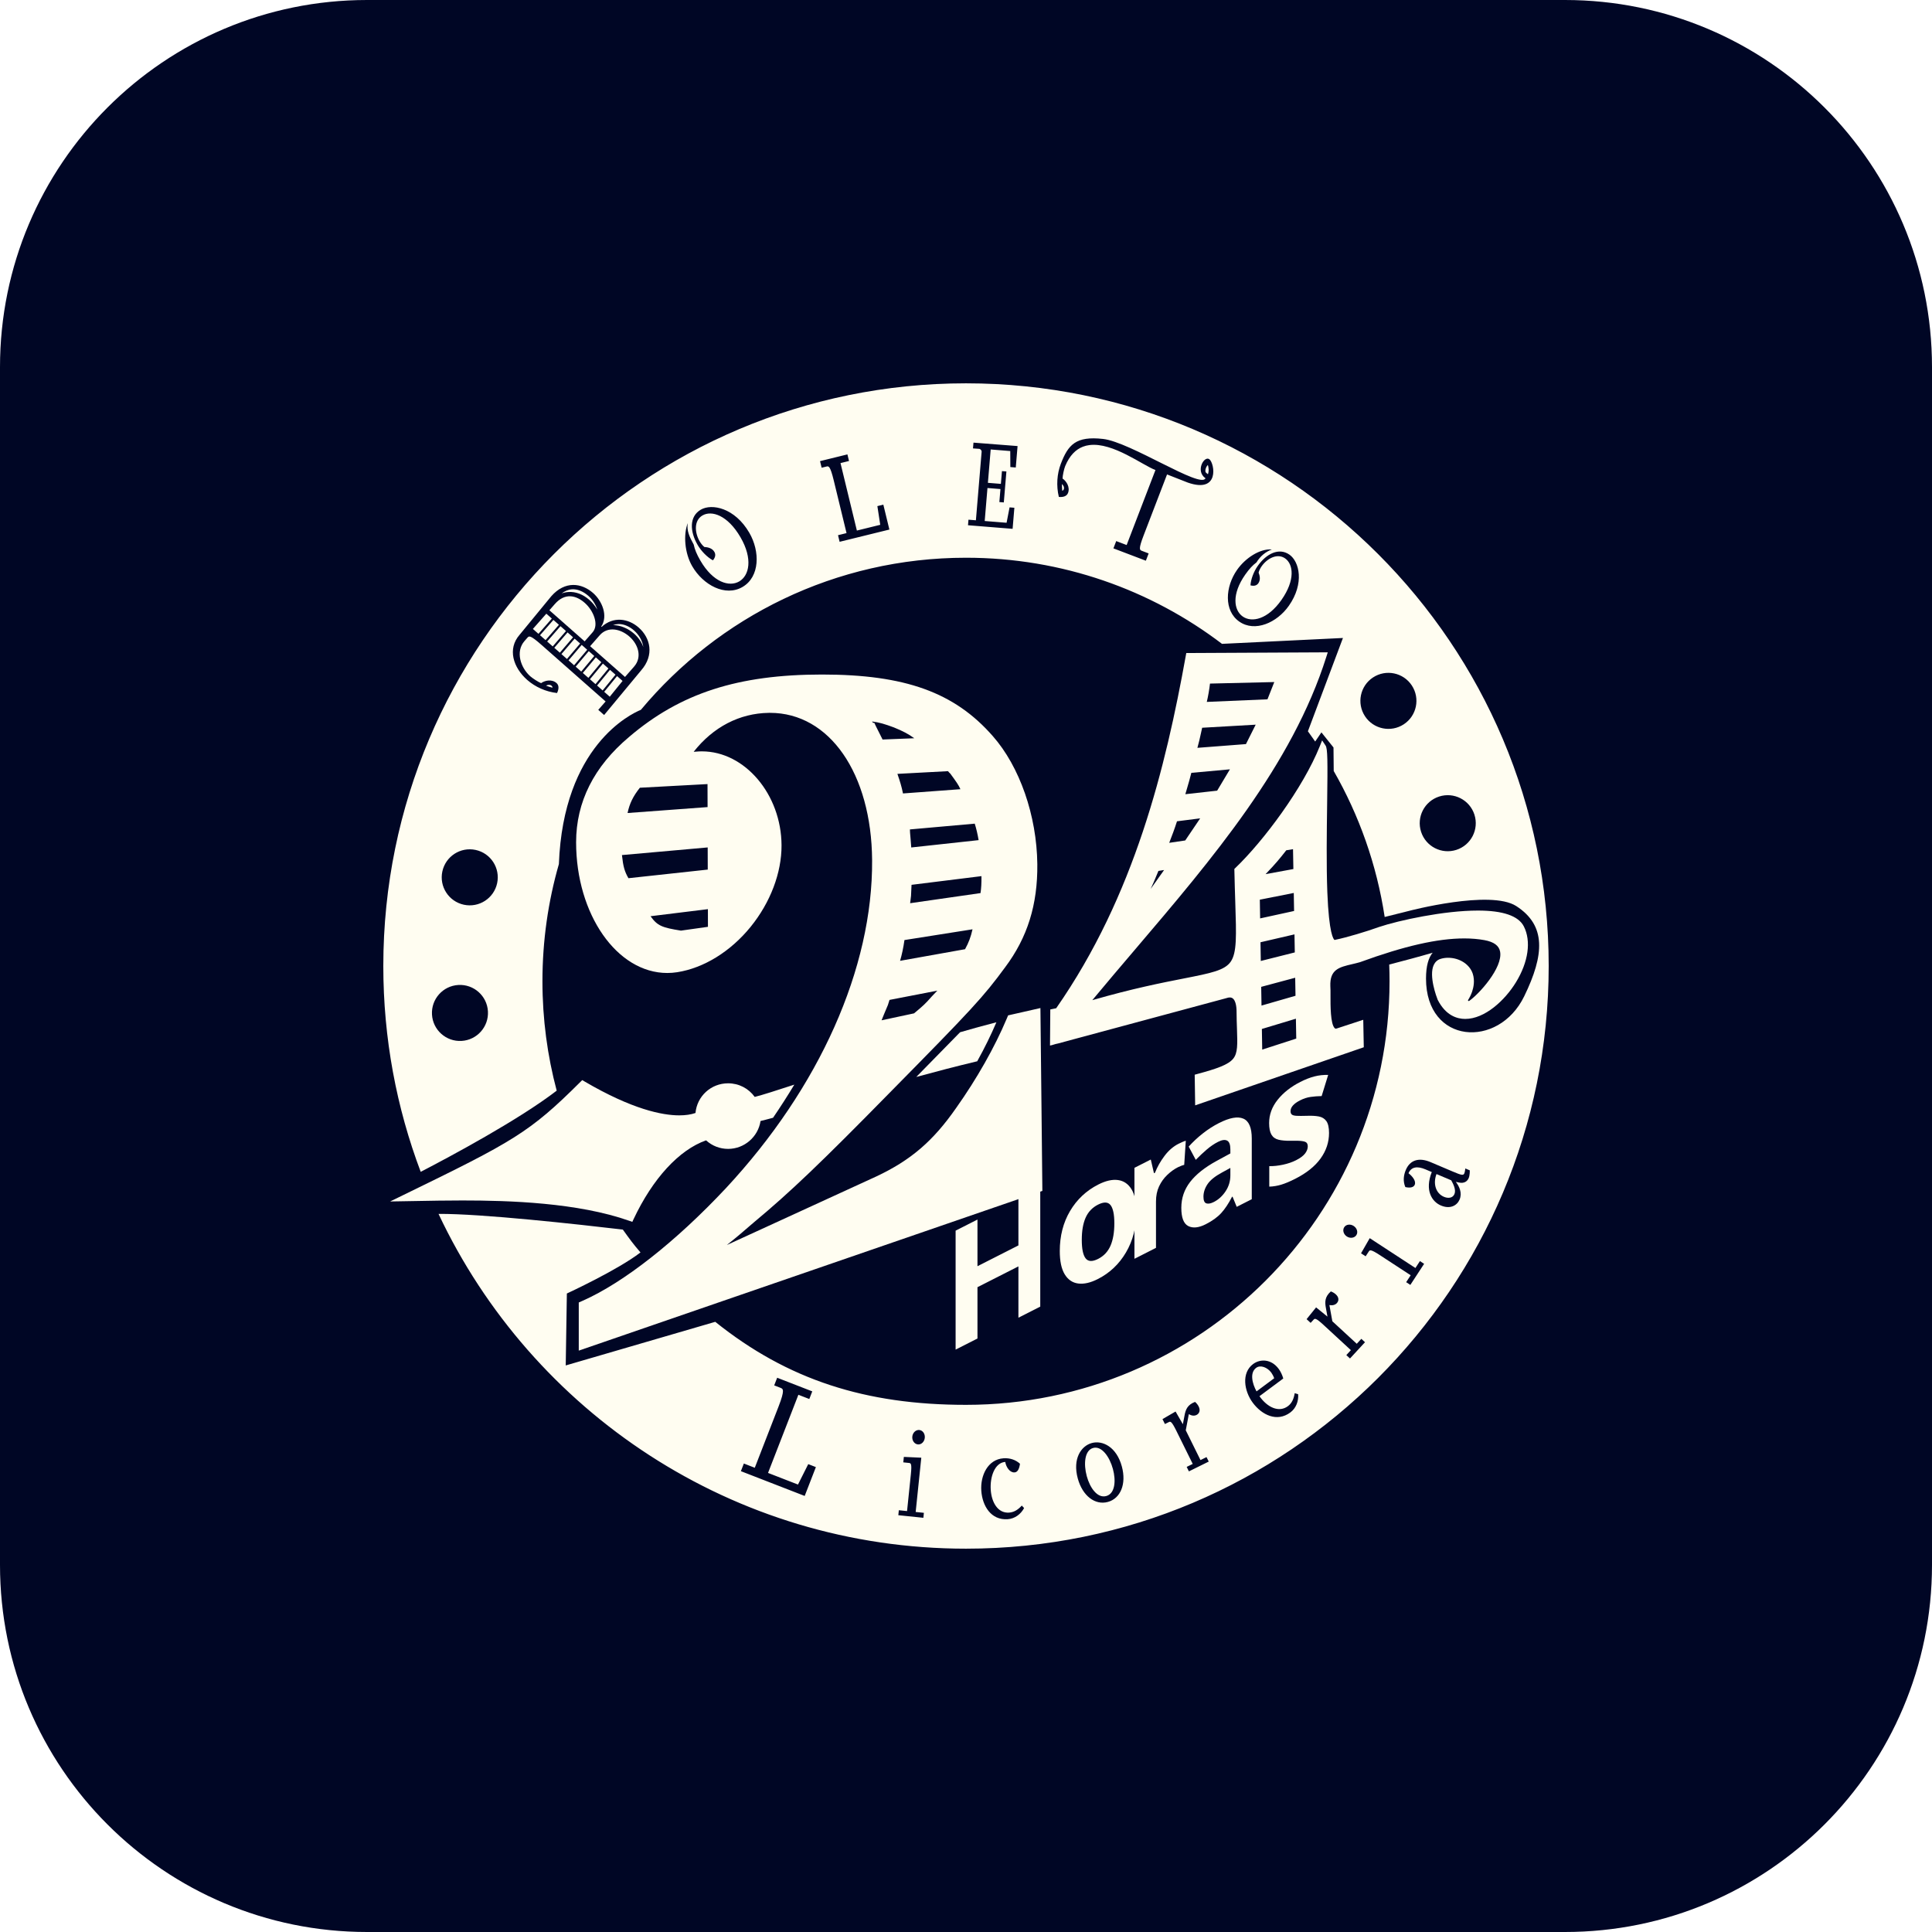
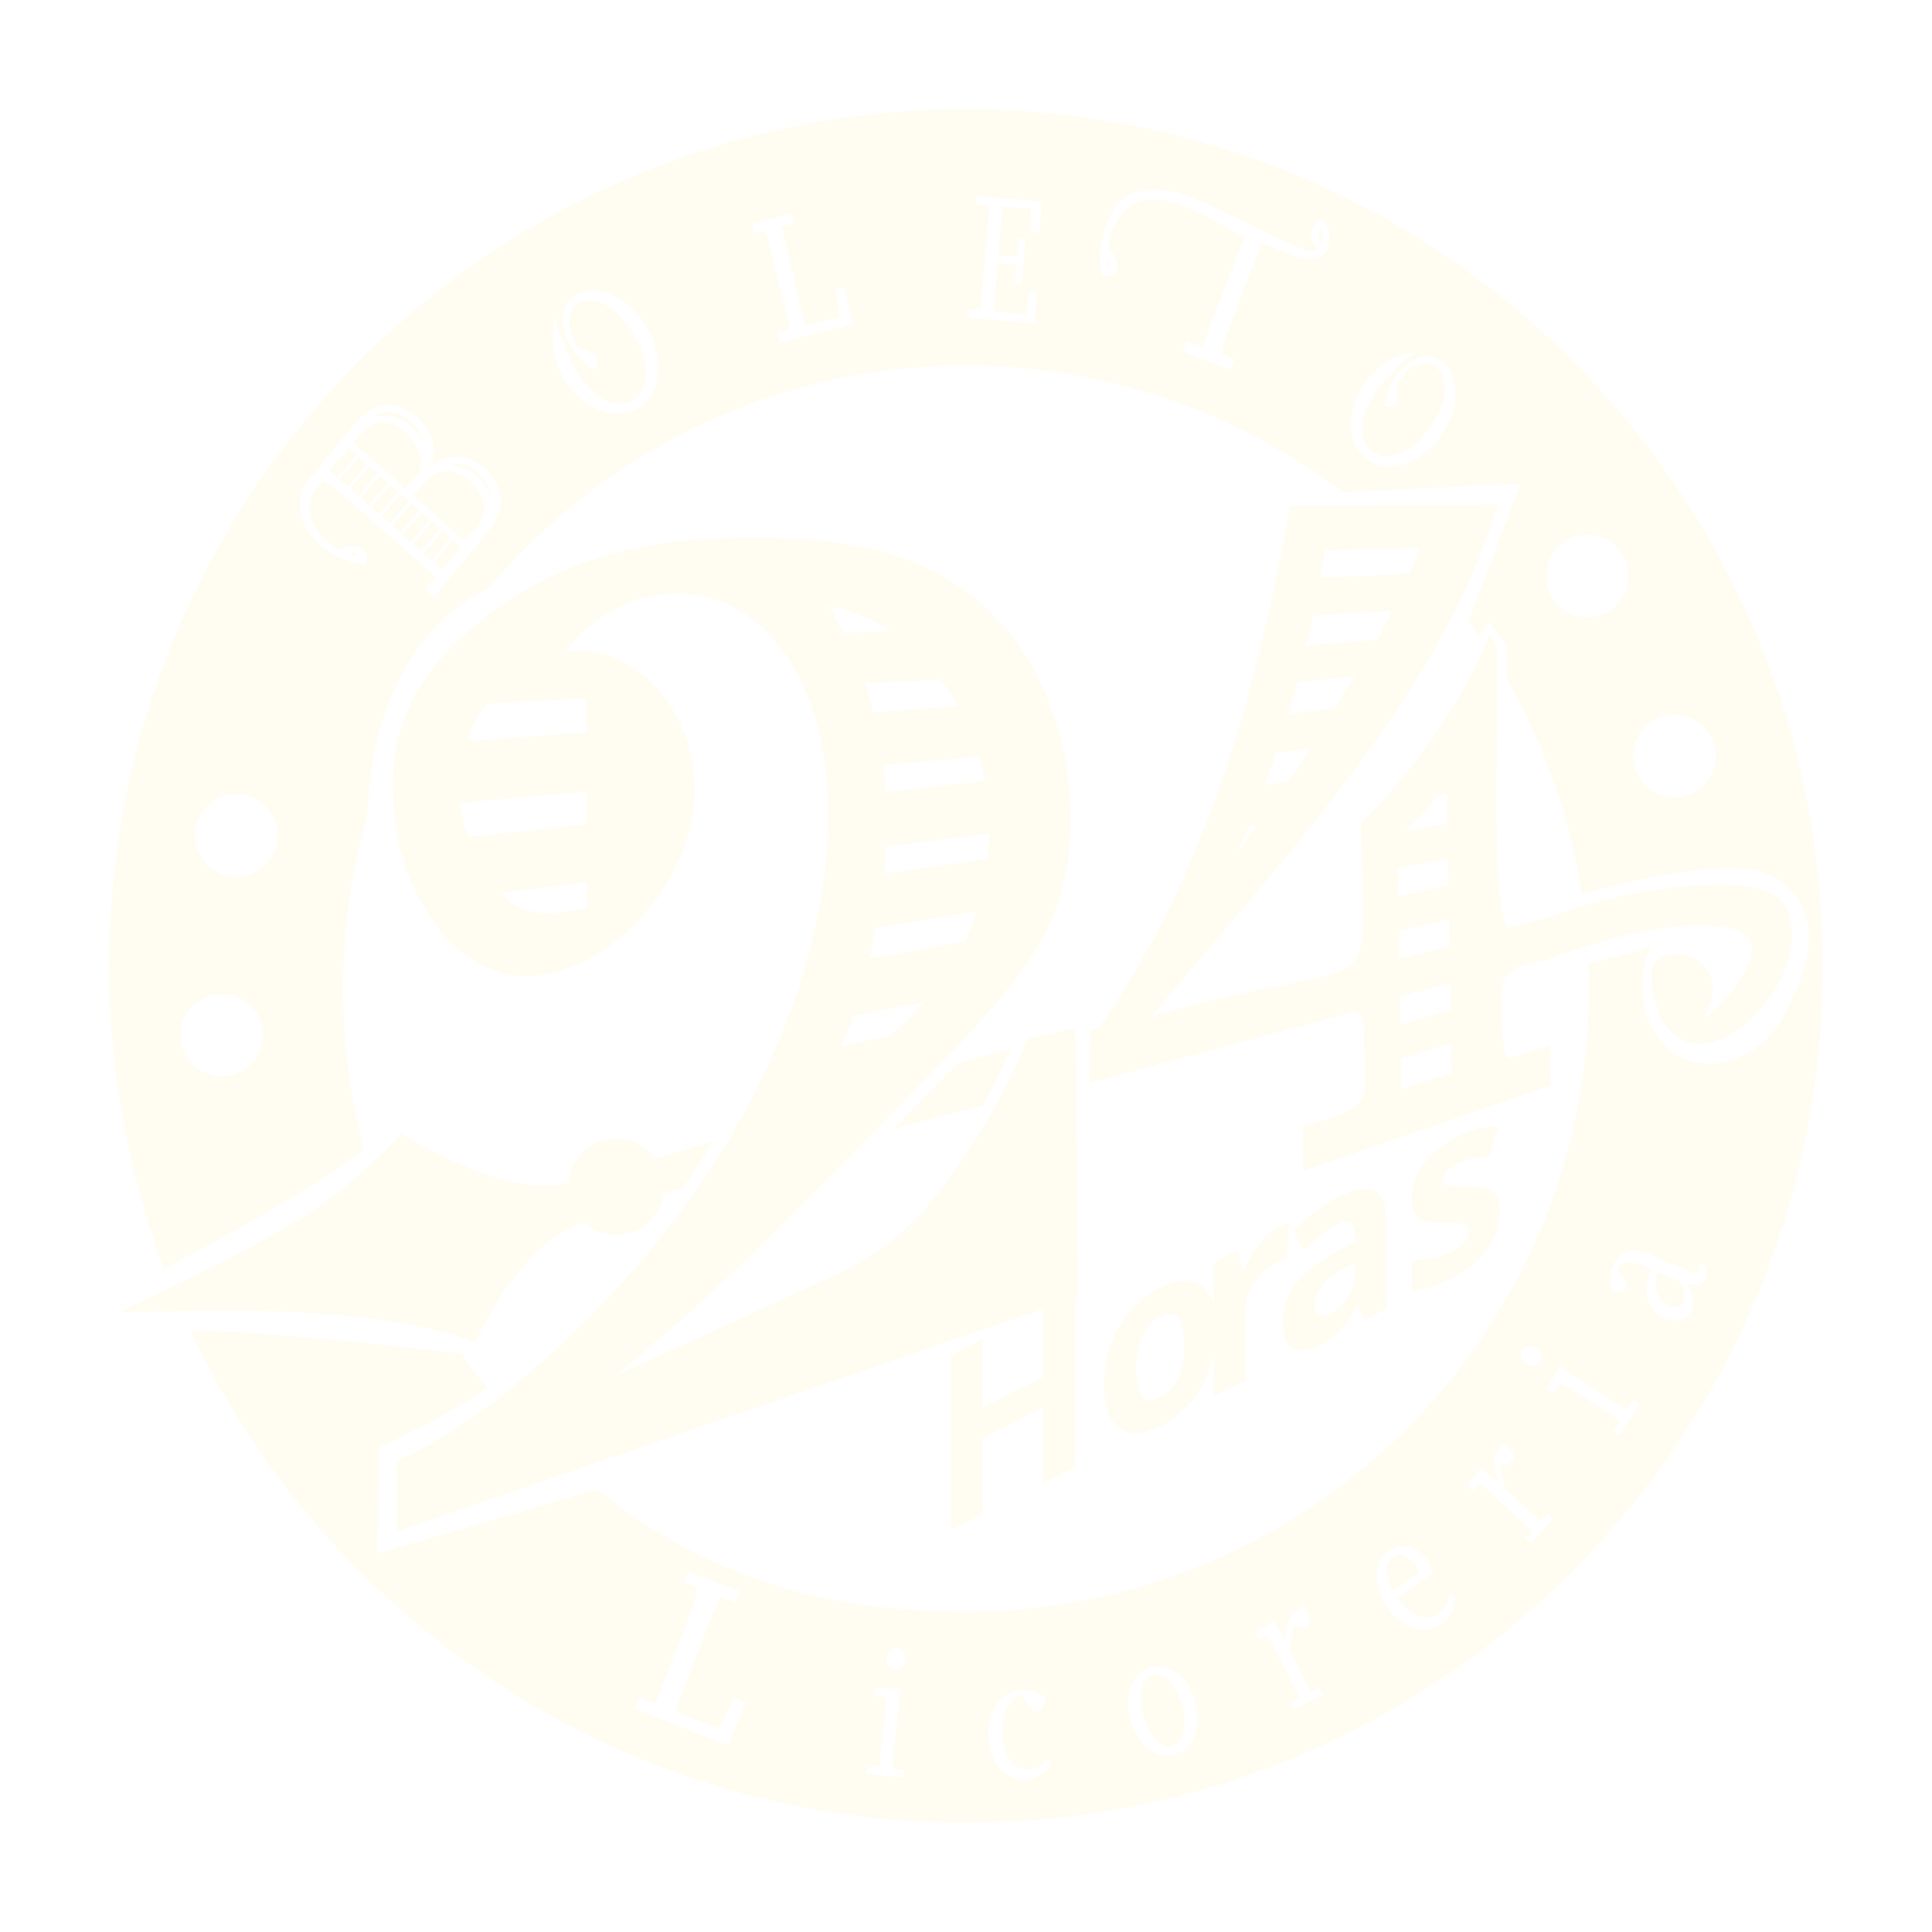
- <svg xmlns="http://www.w3.org/2000/svg" viewBox="0 0 1000 1000" role="img" aria-label="Boleto Licoreria">
-   <rect width="1000" height="1000" rx="190" fill="#000625" />
-   <g transform="translate(160,160) scale(0.68)">
-     <defs>
-       <style>
+ <svg xmlns="http://www.w3.org/2000/svg" id="Arte" viewBox="0 0 1000 1000">
+   <defs>
+     <style>
      .cls-1 {
        font-family: CormorantGaramond-SemiBold, 'Cormorant Garamond';
        font-size: 126.805px;
        font-variation-settings: 'wght' 600;
        font-weight: 600;
      }

      .cls-1, .cls-2 {
        fill: #fffdf1;
      }

      .cls-3 {
        letter-spacing: -.014em;
      }

      .cls-4 {
        letter-spacing: 0em;
      }
    </style>
-     </defs>
+   </defs>
+   <g>
+     <text class="cls-1" transform="translate(482.1864 797.0213) rotate(-26.92353) scale(.97404 .89161) skewX(-24.93229)">
+       <tspan x="0" y="0">Ho</tspan>
+       <tspan class="cls-3" x="158.251" y="0">r</tspan>
+       <tspan class="cls-4" x="203.9" y="0">as</tspan>
+     </text>
    <g>
-       <text class="cls-1" transform="translate(482.1864 797.0213) rotate(-26.92353) scale(.97404 .89161) skewX(-24.93229)">
-         <tspan x="0" y="0">Ho</tspan>
-         <tspan class="cls-3" x="158.251" y="0">r</tspan>
-         <tspan class="cls-4" x="203.9" y="0">as</tspan>
-       </text>
      <g>
-         <g>
-           <path class="cls-2" d="M318.93,589.29c-13.05,0-23.65,9.8-24.84,22.59-3.42,1.2-7.56,1.81-12.33,1.81-12.83,0-35.77-4.49-72.22-25.86l-1.66-.98-1.37,1.36c-38.72,38.58-50.92,45.28-134.73,86.09l-10.13,4.93,11.26-.19c2.97-.04,6.09-.1,9.33-.16,10.33-.19,22.04-.41,34.46-.41,35.7,0,87.72,1.61,127.18,15.54l2.13.75.96-2.05c14.6-31,34.64-52.77,55.18-60,4.6,4.2,10.5,6.5,16.78,6.5,12.36,0,22.86-9.19,24.68-21.23,2.55-.6,5.75-1.44,9.53-2.47,5.69-8.34,11.08-16.74,16.18-25.21-13.58,4.45-24.26,7.87-30.14,9.35-4.69-6.52-12.13-10.36-20.25-10.36Z" />
-           <path class="cls-2" d="M924.61,469.85c-4.08-7.99-15.85-12.05-34.97-12.05-25.84,0-60.16,7.46-75.29,12.52-8.8,3.22-24.86,8.06-33.17,9.71l-.29.05s-.3.14-.31.14c-.85-.51-4.31-4.57-5.54-36.31-.79-20.59-.44-46.49-.15-67.3.45-33.37.36-42.07-1.18-44.39l-2.64-3.95-1.76,4.41c-12.66,31.61-42.61,71.94-64.25,92.68l-.79.76.02,1.1c.19,9.23.45,17.31.68,24.44.83,25.39,1.24,38.14-3.45,45.01-4.59,6.7-15.02,8.75-35.81,12.84-16.56,3.25-38.77,7.61-69.57,16.49,10.69-12.89,21.76-25.88,32.51-38.51,58.85-69.11,119.69-140.57,145.68-222.98l1.04-3.27-107.7.54-.37,2.04c-15.27,84.64-38.93,182.65-98.65,268.33-2.241.451-2.208.434-4.488.922l-.216,27.485c2.724-.53,3.347-1.069,6.014-1.557l.1-.02,15.66-4.23,112.36-30.26.17-.05c.96-.34,1.84-.5,2.6-.5,4.56,0,5.08,7.39,5.09,10.59.03,5.08.18,9.51.32,13.42.4,11.74.62,18.21-2.82,22.53-3.69,4.65-12.5,7.72-27.48,11.75l-1.88.51.35,23.33,128.35-44.22-.4-20.9-20.26,6.63c-.25.08-.47.12-.66.12-.23,0-.49-.05-.84-.41-3.24-3.25-3.2-17.31-3.17-24.87.01-3.03.02-5.42-.12-7.03-.48-12.81,6.73-14.49,16.71-16.82,1.86-.44,3.8-.89,5.7-1.44l.17-.05c33.8-12.33,59.03-18.07,79.42-18.07,5.45,0,10.58.44,15.25,1.29,7.22,1.32,11.14,4.2,11.97,8.79,2.22,12.18-16.19,32.52-23.79,37.66-.27-.15-.57-.37-.75-.57,1.4-2.21,2.49-4.48,3.26-6.75,1.13-3.35,2.12-8.41.46-13.54-2.32-7.15-10.04-12.15-18.77-12.15-2.04,0-4,.29-5.82.87-2.24.7-3.99,2.27-5.07,4.52-4,8.4,2.2,24.65,2.92,26.47l.04.12.06.11c6.13,11.95,14.76,14.46,20.92,14.46,14.87,0,30.1-14.02,38.61-27.91,9.46-15.45,11.7-31.35,5.99-42.53ZM685.72,285.03l48.94-1.16-5.19,13.14-46.18,1.97c1-4.2,1.91-9.4,2.43-13.95ZM676.32,333.26c1-3.54,1.68-6.62,2.46-10.19.3-1.36.62-2.82.98-4.42l40.74-2.34-7.41,14.78-36.97,2.85.2-.68ZM667.71,366.65c1.55-5.26,3.08-10.55,3.81-13.68l29.36-2.67-9.71,16.24-24.21,2.69s.44-1.52.75-2.58ZM660.61,389.85l17.63-2.23-11.36,16.82-12.2,1.8c2.2-5.65,4.01-10.38,5.93-16.39ZM645.37,430.27l1.09-2.64,4.32-.69-10.22,14.39c1.57-3.21,2.95-6.54,4.81-11.06ZM743.79,411.92l5.13-.84.27,15.12-21.15,3.88c7.69-8.04,10.61-11.57,15.75-18.16ZM723.65,449.52l25.84-5.11.24,13.71-25.85,5.65-.23-14.25ZM724.16,481.93l25.87-6,.24,13.73-25.88,6.51-.23-14.24ZM724.7,515.87l25.87-6.93.24,13.72-25.88,7.46-.23-14.25ZM725.47,563.64l-.26-15.71,25.9-7.81.27,15.13-25.91,8.39Z" />
-           <path class="cls-2" d="M462.14,584.47c17.64-4.79,28.375-7.609,46.405-11.949,5.59-10.09,10.52-20.1,14.58-29.67-11.57,2.94-15.845,4.209-27.635,7.579-9.17,9.44-20.1,20.58-33.35,34.04Z" />
-         </g>
-         <path class="cls-2" d="M205.247,756.119l2.979-1.317c31.165-13.771,70.896-44.994,109.004-85.661,71.3-76.566,111.87-167.596,111.303-249.741-.494-65.999-32.441-112.094-77.69-112.094-.331,0-.667.002-1,.008-22.255.323-42.332,10.795-57.14,29.646,1.31-.139,2.668-.227,4.108-.291.722-.031,1.427-.046,2.131-.046,32.703,0,60.478,32.743,60.649,71.5.096,20.923-8.486,43.555-23.545,62.094-15.249,18.771-35.615,31.351-55.876,34.512-2.511.393-5.054.592-7.559.592-38.263-.005-69.387-44.639-69.387-99.495,0-30.681,13.548-57.639,40.268-80.125,38.989-33.334,82.931-47.562,146.915-47.562,63.169,0,100.818,13.566,129.954,46.826,20.505,23.225,33.507,60.576,33.927,97.472.31,30.894-7.49,55.869-24.545,78.601-16.588,22.569-24.816,31.509-88.039,95.633-51.795,52.799-75.789,75.708-102.689,98.049-8.034,7.018-14.692,12.619-21.054,17.661l113.757-52.187c26.207-12.318,43.25-26.933,60.765-52.115,15.717-22.138,29.412-46.325,38.576-68.126l.998-2.373,10.385-2.346,14.207-3.236.795,73.974.685,65.206-352.881,121.588v-36.645ZM441.079,528.02c-.203.992-.659,2.044-1.504,3.993-.564,1.303-1.257,2.899-2.046,4.879l-1.791,4.435,24.718-5.281.908-.76c5.313-4.439,7.513-6.276,12.521-12.025l.146-.161c1.497-1.533,2.788-2.879,4.132-4.342l-36.388,7.054c-.233.851-.469,1.562-.696,2.209ZM453.154,480.25c-.86,5.981-1.927,11.047-3.337,15.807l49.463-8.842c2.749-4.989,4.355-9.229,5.681-15.145l-51.807,8.18ZM259.884,462.104c5.189,7.312,8.787,8.672,23.146,10.971l20.541-2.899-.031-13.443-43.655,5.372ZM458.152,446.582l-.665,5.621,53.561-7.7c.543-3.463.777-7.621.714-12.644,0-.084,0-.171-.001-.259l-53.218,6.61-.391,8.371ZM238.116,415.563c.931,8.715,2.006,12.537,4.947,17.609l60.368-6.562-.052-16.86-65.264,5.812ZM457.306,396.045c.013.972.095,3.204.51,7.154l.506,6.579,51.283-5.587c-.755-4.489-1.818-9-2.957-12.546l-49.342,4.399ZM251.764,364.311c-5.12,6.402-7.902,12.074-9.359,19.238l60.892-4.509-.051-17.509-51.481,2.779ZM447.795,353.758c2.051,6.009,3.125,9.38,4.236,14.899l43.716-3.234c-1.434-3.303-3.241-5.779-7.706-11.885-.609-.502-1.186-1.112-1.74-1.843l-38.506,2.062ZM430.196,314.898l1.354,2.858c.505,1.066,1.039,2.1,1.658,3.295.858,1.655,1.878,3.624,3.291,6.557l24.125-.967c-4.476-3.281-8.604-5.405-15.507-8.24-6.895-2.552-11.118-3.846-16.62-4.529.161.217.707.951.763,1.026h.936Z" />
+         <path class="cls-2" d="M318.93,589.29c-13.05,0-23.65,9.8-24.84,22.59-3.42,1.2-7.56,1.81-12.33,1.81-12.83,0-35.77-4.49-72.22-25.86l-1.66-.98-1.37,1.36c-38.72,38.58-50.92,45.28-134.73,86.09l-10.13,4.93,11.26-.19c2.97-.04,6.09-.1,9.33-.16,10.33-.19,22.04-.41,34.46-.41,35.7,0,87.72,1.61,127.18,15.54l2.13.75.96-2.05c14.6-31,34.64-52.77,55.18-60,4.6,4.2,10.5,6.5,16.78,6.5,12.36,0,22.86-9.19,24.68-21.23,2.55-.6,5.75-1.44,9.53-2.47,5.69-8.34,11.08-16.74,16.18-25.21-13.58,4.45-24.26,7.87-30.14,9.35-4.69-6.52-12.13-10.36-20.25-10.36Z" />
+         <path class="cls-2" d="M924.61,469.85c-4.08-7.99-15.85-12.05-34.97-12.05-25.84,0-60.16,7.46-75.29,12.52-8.8,3.22-24.86,8.06-33.17,9.71l-.29.05s-.3.14-.31.14c-.85-.51-4.31-4.57-5.54-36.31-.79-20.59-.44-46.49-.15-67.3.45-33.37.36-42.07-1.18-44.39l-2.64-3.95-1.76,4.41c-12.66,31.61-42.61,71.94-64.25,92.68l-.79.76.02,1.1c.19,9.23.45,17.31.68,24.44.83,25.39,1.24,38.14-3.45,45.01-4.59,6.7-15.02,8.75-35.81,12.84-16.56,3.25-38.77,7.61-69.57,16.49,10.69-12.89,21.76-25.88,32.51-38.51,58.85-69.11,119.69-140.57,145.68-222.98l1.04-3.27-107.7.54-.37,2.04c-15.27,84.64-38.93,182.65-98.65,268.33-2.241.451-2.208.434-4.488.922l-.216,27.485c2.724-.53,3.347-1.069,6.014-1.557l.1-.02,15.66-4.23,112.36-30.26.17-.05c.96-.34,1.84-.5,2.6-.5,4.56,0,5.08,7.39,5.09,10.59.03,5.08.18,9.51.32,13.42.4,11.74.62,18.21-2.82,22.53-3.69,4.65-12.5,7.72-27.48,11.75l-1.88.51.35,23.33,128.35-44.22-.4-20.9-20.26,6.63c-.25.08-.47.12-.66.12-.23,0-.49-.05-.84-.41-3.24-3.25-3.2-17.31-3.17-24.87.01-3.03.02-5.42-.12-7.03-.48-12.81,6.73-14.49,16.71-16.82,1.86-.44,3.8-.89,5.7-1.44l.17-.05c33.8-12.33,59.03-18.07,79.42-18.07,5.45,0,10.58.44,15.25,1.29,7.22,1.32,11.14,4.2,11.97,8.79,2.22,12.18-16.19,32.52-23.79,37.66-.27-.15-.57-.37-.75-.57,1.4-2.21,2.49-4.48,3.26-6.75,1.13-3.35,2.12-8.41.46-13.54-2.32-7.15-10.04-12.15-18.77-12.15-2.04,0-4,.29-5.82.87-2.24.7-3.99,2.27-5.07,4.52-4,8.4,2.2,24.65,2.92,26.47l.04.12.06.11c6.13,11.95,14.76,14.46,20.92,14.46,14.87,0,30.1-14.02,38.61-27.91,9.46-15.45,11.7-31.35,5.99-42.53ZM685.72,285.03l48.94-1.16-5.19,13.14-46.18,1.97c1-4.2,1.91-9.4,2.43-13.95ZM676.32,333.26c1-3.54,1.68-6.62,2.46-10.19.3-1.36.62-2.82.98-4.42l40.74-2.34-7.41,14.78-36.97,2.85.2-.68ZM667.71,366.65c1.55-5.26,3.08-10.55,3.81-13.68l29.36-2.67-9.71,16.24-24.21,2.69s.44-1.52.75-2.58ZM660.61,389.85l17.63-2.23-11.36,16.82-12.2,1.8c2.2-5.65,4.01-10.38,5.93-16.39ZM645.37,430.27l1.09-2.64,4.32-.69-10.22,14.39c1.57-3.21,2.95-6.54,4.81-11.06ZM743.79,411.92l5.13-.84.27,15.12-21.15,3.88c7.69-8.04,10.61-11.57,15.75-18.16ZM723.65,449.52l25.84-5.11.24,13.71-25.85,5.65-.23-14.25ZM724.16,481.93l25.87-6,.24,13.73-25.88,6.51-.23-14.24ZM724.7,515.87l25.87-6.93.24,13.72-25.88,7.46-.23-14.25ZM725.47,563.64l-.26-15.71,25.9-7.81.27,15.13-25.91,8.39Z" />
+         <path class="cls-2" d="M462.14,584.47c17.64-4.79,28.375-7.609,46.405-11.949,5.59-10.09,10.52-20.1,14.58-29.67-11.57,2.94-15.845,4.209-27.635,7.579-9.17,9.44-20.1,20.58-33.35,34.04Z" />
      </g>
-     </g>
-     <g>
-       <path class="cls-2" d="M573.273,138.291c.6-.253.95-.605,1.088-.964.4-1.04.23-1.76.066-2.209-.249-.693-.781-1.439-1.401-1.999-.034,1.723.048,3.452.247,5.172Z" />
-       <polygon class="cls-2" points="185.937 236.586 175.752 248.216 179.98 251.946 190.134 240.288 185.937 236.586" />
-       <polygon class="cls-2" points="191.322 241.335 181.178 253.002 185.412 256.737 195.516 245.035 191.322 241.335" />
-       <path class="cls-2" d="M213.412,221.424c2.335,2.06,4.368,4.579,5.92,7.291-1.213-3.951-3.709-7.742-6.753-10.427-3.999-3.527-8.464-5.306-12.574-5.011-2.974.212-5.619,1.512-7.824,3.144,1.636-.6,3.343-.967,5.11-1.092,5.57-.4,11.145,1.708,16.12,6.096Z" />
-       <path class="cls-2" d="M682.224,123.122c.018.702.105,1.215,1.154,1.944.091.059.176.123.26.19.174.138.338.291.499.453l.001-.003c.969-2.461.501-5.419-.034-7.088-.885.825-1.925,2.67-1.88,4.504Z" />
-       <path class="cls-2" d="M215.815,245.938c4.971-5.665.675-16.447-6.011-22.344-6.593-5.815-15.108-7.857-22.776.893l-4.148,4.731,26.842,23.676,6.093-6.956Z" />
-       <polygon class="cls-2" points="207.472 255.581 197.464 267.367 201.692 271.096 211.666 259.28 207.472 255.581" />
-       <polygon class="cls-2" points="180.553 231.837 170.325 243.43 174.554 247.159 184.75 235.539 180.553 231.837" />
-       <polygon class="cls-2" points="196.703 246.082 186.608 257.791 190.839 261.523 200.898 249.782 196.703 246.082" />
-       <polygon class="cls-2" points="218.24 265.079 208.32 276.942 212.551 280.674 222.435 268.778 218.24 265.079" />
-       <polygon class="cls-2" points="212.856 260.33 202.893 272.156 207.124 275.888 217.051 264.029 212.856 260.33" />
-       <polygon class="cls-2" points="223.62 269.823 213.749 281.731 217.977 285.461 227.814 273.523 223.62 269.823" />
-       <polygon class="cls-2" points="229.004 274.573 219.175 286.517 223.407 290.25 233.198 278.272 229.004 274.573" />
-       <path class="cls-2" d="M243.824,249.272c-6.783-5.983-16.483-8.051-22.646-1.021l-7.291,8.316,26.551,23.419,6.915-7.886c6.35-7.244,3.156-16.932-3.529-22.828Z" />
-       <polygon class="cls-2" points="224.605 291.306 228.836 295.038 238.582 283.021 234.388 279.322 224.605 291.306" />
-       <path class="cls-2" d="M247.273,244.57c-3.641-3.212-7.986-4.981-11.916-4.85-1.367.045-2.703.315-4.006.805,5.575.064,11.353,2.411,16.079,6.579,3.282,2.895,5.694,6.43,6.952,10.142-.677-4.951-3.392-9.399-7.108-12.677Z" />
-       <polygon class="cls-2" points="202.088 250.831 192.037 262.58 196.266 266.31 206.282 254.531 202.088 250.831" />
-       <path class="cls-2" d="M184.712,286.798c-.833-.735-1.567-.827-2.044-.834-.739-.007-1.625.232-2.366.623,1.611.639,3.262,1.172,4.935,1.583-.02-.659-.234-1.115-.525-1.371Z" />
-       <path class="cls-2" d="M732.382,809.507c-3.005-4.044-8.27-6.053-11.508-3.646-5.046,3.75-3.012,11.95.267,17.923l13.454-10c-.478-1.422-1.589-3.438-2.213-4.277Z" />
-       <path class="cls-2" d="M596.785,866.859c-6.515,1.771-7.392,12.154-4.874,21.418,2.444,8.989,8.083,17.011,14.822,15.179,6.74-1.832,7.542-11.604,5.099-20.593-2.518-9.264-8.531-17.774-15.047-16.004Z" />
-       <path class="cls-2" d="M500,56.48c-244.96,0-443.53,198.57-443.53,443.52,0,55.16,10.07,107.97,28.47,156.68,22.73-11.79,74.59-39.55,103.51-61.8-7.08-26.56-10.85-54.46-10.85-83.24,0-30.95,4.36-60.88,12.51-89.21,3.41-90.05,54.81-114.32,62.41-117.42,59.13-70.76,148.05-115.77,247.48-115.77,73.22,0,140.74,24.41,194.86,65.55l92.06-4.47-26.67,71.01c1.89,2.57,3.74,5.18,5.54,7.81l4.74-6.97,9.2,11.5.17,17.9c19.32,33.69,32.72,71.2,38.79,111.12l18.24-4.56s62.226-16.459,81.91-3.74c22.849,14.764,21.489,36.969,6.04,68.69-19.594,40.232-74.73,36.51-74.73-13.51,0-9.69,1.93-15.93,5.06-19.68-9.57,2.83-22.9,6.37-33.07,9.01.17,4.22.25,8.47.25,12.74,0,178.06-144.34,322.4-322.39,322.4-76.26,0-135.656-18.926-190.856-63.196l-113.82,33.198.862-54.755s38.618-17.807,56.048-31.258c-5.99-6.94-8.064-9.96-13.443-17.4-33.68-3.96-107.59-12.17-140.29-11.94,70.89,150.59,224.02,254.83,401.5,254.83,244.95,0,443.53-198.57,443.53-443.52S744.95,56.48,500,56.48ZM116.044,557.026c-11.759.679-21.843-8.303-22.521-20.062-.679-11.759,8.303-21.842,20.063-22.521,11.759-.679,21.842,8.303,22.521,20.063.679,11.759-8.303,21.842-20.062,22.521ZM143.115,436.979c-2.47,11.517-13.809,18.85-25.326,16.38-11.517-2.47-18.85-13.809-16.38-25.326,2.47-11.517,13.809-18.851,25.326-16.38,11.517,2.47,18.85,13.809,16.38,25.326ZM252.686,275.029l-28.135,33.928-4.456-3.93,5.595-6.386-48.935-43.162c-8.529-7.523-9.379-6.744-10.578-5.38l-2.259,2.579c-6.919,7.892-3.083,20.175,4.475,26.842,1.743,1.537,6.121,4.385,8.178,5.18,2.845-2.072,8.162-3.234,11.748-.071,1.743,1.537,2.062,4.115.386,7.59-8.438-.955-16.596-4.589-22.702-9.975-10.658-9.4-15.22-23.6-5.791-34.359l24.115-29.341c10.501-11.977,23.135-10.116,31.857-2.423,6.783,5.983,11.594,17.35,6.151,25.52l.291.257c8.892-8.18,20.31-6.503,28.255.504,8.82,7.779,12.12,20.866,1.805,32.629ZM329.928,211.471c-13.168,7.702-30.015-1.467-38.312-15.75-5.831-10.038-6.823-24.091-3.427-32.828-.878,5.773,1.223,10.233,4.552,16.317.779,3.698,2.243,7.326,5.087,12.222,9.623,16.566,22,20.261,29.577,15.83,7.576-4.434,10.533-17.096.91-33.662-9.719-16.731-21.905-20.647-28.938-16.531-6.434,3.762-6.076,12.845-2.093,19.703.569.979,1.874,2.947,3.533,4.274,2.345.158,5.891.71,7.644,3.729,1.089,1.875.907,4.062-1.097,6.435-4.31-2.289-8.919-7.03-11.62-11.68-6.021-10.364-6.474-21.689,2.363-26.859,8.419-4.925,25.938-1.394,36.936,17.538,8.297,14.282,8.056,33.558-5.116,41.26ZM403.801,177.106l-1.219-5.023,6.485-1.595-9.754-40.182c-2.713-11.175-3.917-10.876-5.493-10.489l-3.704.909-1.219-5.02,20.839-5.127,1.219,5.024-6.485,1.594,12.467,51.357,17.782-4.376-2.178-14.231,4.537-1.118,4.603,18.96-37.879,9.318ZM537.884,120.553l-4.129-.334-.07-12.188-14.893-1.2-2.124,25.392,9.881.797.813-9.716,3.387.272-1.971,23.561-3.386-.276.828-9.899-9.881-.797-2.101,25.118,16.65,1.341,2.275-11.721,3.654.295-1.342,16.041-33.949-2.734.353-4.22,5.657.457,4.365-52.179c.085-1.019-.916-2.162-1.945-2.217-1.005-.057-3.353-.226-4.631-.326l.237-2.832.131-1.564,2.293.179.004-.002,31.26,2.435-1.365,16.315ZM668.883,132.057l-15.847-6.227-17.812,46.375c-4.076,10.613-3.055,11.139-1.361,11.785l5.169,1.968-2.13,5.547-24.689-9.396,2.13-5.547,7.933,3.015,21.935-57.11c-9.523-3.423-32.417-21.303-50.293-18.975-1.696.217-3.35.618-4.941,1.236-5.403,2.09-10.103,6.624-13.481,14.766-.886,2.127-1.976,7.265-2.003,9.467,2.932,1.947,5.872,6.523,4.157,10.987-.833,2.169-3.133,3.367-6.979,3.008-2.042-8.517-1.431-17.547,1.533-25.266,5.514-14.355,11.313-21.246,32.172-18.866,20.86,2.386,74.479,38.186,77.92,29.923-7.999-5.545-.831-17.623,3.045-14.398,3.875,3.219,7.87,26.152-16.459,17.706ZM745.749,225.809c-9.036,12.872-25.802,20.358-37.72,12.042-11.917-8.31-10.715-26.538-1.677-39.413,6.352-9.048,17.349-16.212,26.465-15.502-4.82,1.809-8.772,5.042-11.741,9.884-2.888,2.151-5.439,4.864-8.537,9.277-10.483,14.933-8.737,27.111-1.878,31.894,6.859,4.783,18.986,2.284,29.469-12.649,10.586-15.08,9.109-27.179,2.742-31.622-5.823-4.058-13.533-.122-17.87,6.057-.62.883-1.802,2.797-2.287,4.76.8,2.094,1.739,5.379-.172,8.101-1.187,1.691-3.15,2.406-6.005,1.62.261-4.638,2.519-10.516,5.463-14.709,6.558-9.342,16.169-14.255,24.17-8.676,7.617,5.316,11.559,21.872-.421,38.938ZM833.241,316.01c-9.844,6.468-23.068,3.73-29.535-6.114-6.468-9.844-3.73-23.068,6.114-29.535,9.844-6.468,23.068-3.73,29.535,6.114,6.468,9.844,3.73,23.068-6.114,29.535ZM873.247,411.603c-11.209,3.619-23.229-2.534-26.849-13.743-3.619-11.209,2.534-23.229,13.743-26.849,11.209-3.619,23.23,2.534,26.849,13.743,3.619,11.209-2.534,23.23-13.743,26.849ZM377.213,903.381l-48.56-18.859,2.259-5.817,8.311,3.228,18.071-46.538c5.026-12.943,3.483-13.543,1.465-14.326l-4.749-1.845,2.259-5.817,26.714,10.375-2.259,5.817-8.312-3.228-23.097,59.481,22.796,8.854,7.812-15.544,5.817,2.26-8.527,21.96ZM467.552,920.012l-19.067-1.975.392-3.782,6.253.648,2.909-28.08c.862-8.319-.063-8.415-1.53-8.567l-4.246-.439.431-4.16,13.279.61-4.281,41.316,6.253.647-.392,3.781ZM468.629,859.157c-.313,3.025-2.652,5.268-5.276,4.996-2.625-.271-4.531-2.954-4.218-5.979s2.729-5.26,5.354-4.987c2.625.271,4.454,2.945,4.141,5.971ZM787.892,698.83c1.442-2.209,4.657-2.611,7.203-.948,2.547,1.664,3.47,4.77,2.027,6.979-1.443,2.209-4.7,2.677-7.246,1.014-2.547-1.664-3.428-4.835-1.984-7.044ZM531.752,921.086c-12.772.894-19.302-10.179-20.104-21.651-.814-11.663,5.021-23.887,16.865-24.715,5.031-.353,9.421,1.246,12.581,4.169-.617,4.521-2.117,6.438-4.13,6.578-3.561.249-6.42-3.934-7.092-7.984-7.973.559-11.733,11.303-11.032,21.354.649,9.292,5.29,17.828,13.96,17.222,3.87-.271,6.918-2.295,9.661-5.345l1.765,1.877c-2.476,4.651-7.056,8.116-12.475,8.496ZM607.955,907.95c-9.66,2.626-19.243-4.521-22.884-17.912-4.039-14.858,2.454-24.7,10.692-26.939,8.237-2.239,18.819,2.962,22.858,17.82,3.641,13.392-1.006,24.405-10.667,27.031ZM669.67,884.682l-1.686-3.408,4.592-2.271-12.513-25.306c-3.707-7.498-4.473-7.12-5.794-6.466l-2.853,1.41-1.854-3.749,9.958-5.772,5.556,9.659,1.203-6.32c.874-4.886,2.241-8.424,8.059-10.664,1.188,1.003,2.141,2.229,2.773,3.506,1.517,3.067.424,5.41-1.663,6.442-1.67.825-3.663.645-5.843-.61l-2.324,12.282,11.207,22.665,4.591-2.271,1.686,3.408-15.096,7.464ZM746.888,839.823c-10.277,7.639-21.747,1.833-28.608-7.398-6.634-8.927-8.773-22.733.259-29.446,5.419-4.027,13.78-3.966,19.45,3.664,1.531,2.06,2.683,4.52,3.518,7.334l-18.125,13.473c5.874,8.425,14.703,12.759,21.68,7.573,3.114-2.314,4.478-5.814,5.144-9.863l2.611.783c.423,5.252-1.567,10.641-5.928,13.881ZM792.288,798.747l-2.795-2.578,3.473-3.765-20.751-19.138c-6.148-5.671-6.728-5.043-7.728-3.959l-2.157,2.338-3.074-2.835,7.229-8.957,8.647,7.025-1.142-6.331c-.936-4.874-.928-8.667,3.7-12.844,1.469.511,2.797,1.313,3.846,2.28,2.515,2.319,2.335,4.898.757,6.609-1.263,1.368-3.189,1.915-5.674,1.523l2.233,12.299,18.585,17.141,3.473-3.765,2.795,2.577-11.417,12.378ZM838.226,742.744l-3.184-2.079,3.438-5.263-23.634-15.44c-7.002-4.574-7.512-3.795-8.317-2.561l-2.334,3.573-3.502-2.287,6.62-11.526,34.774,22.719,3.437-5.263,3.184,2.079-10.481,16.048ZM882.641,661.436c-.94,2.214-3.199,4.374-7.615,3.343l-2.076-.46-.03.071c2.563,3.448,4.931,8.331,2.778,13.402-1.94,4.571-7.202,7.48-14.202,4.509-6.912-2.934-12.455-11.525-6.953-25.459l-4.812-2.043c-6.212-2.637-10.826-1.982-12.919,2.946,2.672,1.977,5.992,5.831,4.749,8.76-.728,1.714-2.912,2.726-7.152,1.769-1.961-4.626-1.282-9.143.385-13.071,3.153-7.428,9.815-9.742,18.827-5.917l16.887,7.168c6.387,2.711,8.053,3.165,8.78,1.451.425-1,.654-2.757.785-3.797l3.413,1.448s.096,3.666-.844,5.88Z" />
-       <path class="cls-2" d="M858.129,658.364c-2.8,7.326-.555,14.686,5.658,17.322,3.149,1.337,6.674,1.062,8.008-2.08,1.364-3.214-.862-7.699-2.467-10.488l-11.199-4.754Z" />
+       <path class="cls-2" d="M205.247,756.119l2.979-1.317c31.165-13.771,70.896-44.994,109.004-85.661,71.3-76.566,111.87-167.596,111.303-249.741-.494-65.999-32.441-112.094-77.69-112.094-.331,0-.667.002-1,.008-22.255.323-42.332,10.795-57.14,29.646,1.31-.139,2.668-.227,4.108-.291.722-.031,1.427-.046,2.131-.046,32.703,0,60.478,32.743,60.649,71.5.096,20.923-8.486,43.555-23.545,62.094-15.249,18.771-35.615,31.351-55.876,34.512-2.511.393-5.054.592-7.559.592-38.263-.005-69.387-44.639-69.387-99.495,0-30.681,13.548-57.639,40.268-80.125,38.989-33.334,82.931-47.562,146.915-47.562,63.169,0,100.818,13.566,129.954,46.826,20.505,23.225,33.507,60.576,33.927,97.472.31,30.894-7.49,55.869-24.545,78.601-16.588,22.569-24.816,31.509-88.039,95.633-51.795,52.799-75.789,75.708-102.689,98.049-8.034,7.018-14.692,12.619-21.054,17.661l113.757-52.187c26.207-12.318,43.25-26.933,60.765-52.115,15.717-22.138,29.412-46.325,38.576-68.126l.998-2.373,10.385-2.346,14.207-3.236.795,73.974.685,65.206-352.881,121.588v-36.645ZM441.079,528.02c-.203.992-.659,2.044-1.504,3.993-.564,1.303-1.257,2.899-2.046,4.879l-1.791,4.435,24.718-5.281.908-.76c5.313-4.439,7.513-6.276,12.521-12.025l.146-.161c1.497-1.533,2.788-2.879,4.132-4.342l-36.388,7.054c-.233.851-.469,1.562-.696,2.209ZM453.154,480.25c-.86,5.981-1.927,11.047-3.337,15.807l49.463-8.842c2.749-4.989,4.355-9.229,5.681-15.145l-51.807,8.18ZM259.884,462.104c5.189,7.312,8.787,8.672,23.146,10.971l20.541-2.899-.031-13.443-43.655,5.372ZM458.152,446.582l-.665,5.621,53.561-7.7c.543-3.463.777-7.621.714-12.644,0-.084,0-.171-.001-.259l-53.218,6.61-.391,8.371ZM238.116,415.563c.931,8.715,2.006,12.537,4.947,17.609l60.368-6.562-.052-16.86-65.264,5.812ZM457.306,396.045c.013.972.095,3.204.51,7.154l.506,6.579,51.283-5.587c-.755-4.489-1.818-9-2.957-12.546l-49.342,4.399ZM251.764,364.311c-5.12,6.402-7.902,12.074-9.359,19.238l60.892-4.509-.051-17.509-51.481,2.779ZM447.795,353.758c2.051,6.009,3.125,9.38,4.236,14.899l43.716-3.234c-1.434-3.303-3.241-5.779-7.706-11.885-.609-.502-1.186-1.112-1.74-1.843l-38.506,2.062ZM430.196,314.898l1.354,2.858c.505,1.066,1.039,2.1,1.658,3.295.858,1.655,1.878,3.624,3.291,6.557l24.125-.967c-4.476-3.281-8.604-5.405-15.507-8.24-6.895-2.552-11.118-3.846-16.62-4.529.161.217.707.951.763,1.026h.936Z" />
    </g>
  </g>
+   <g>
+     <path class="cls-2" d="M573.273,138.291c.6-.253.95-.605,1.088-.964.4-1.04.23-1.76.066-2.209-.249-.693-.781-1.439-1.401-1.999-.034,1.723.048,3.452.247,5.172Z" />
+     <polygon class="cls-2" points="185.937 236.586 175.752 248.216 179.98 251.946 190.134 240.288 185.937 236.586" />
+     <polygon class="cls-2" points="191.322 241.335 181.178 253.002 185.412 256.737 195.516 245.035 191.322 241.335" />
+     <path class="cls-2" d="M213.412,221.424c2.335,2.06,4.368,4.579,5.92,7.291-1.213-3.951-3.709-7.742-6.753-10.427-3.999-3.527-8.464-5.306-12.574-5.011-2.974.212-5.619,1.512-7.824,3.144,1.636-.6,3.343-.967,5.11-1.092,5.57-.4,11.145,1.708,16.12,6.096Z" />
+     <path class="cls-2" d="M682.224,123.122c.018.702.105,1.215,1.154,1.944.091.059.176.123.26.19.174.138.338.291.499.453l.001-.003c.969-2.461.501-5.419-.034-7.088-.885.825-1.925,2.67-1.88,4.504Z" />
+     <path class="cls-2" d="M215.815,245.938c4.971-5.665.675-16.447-6.011-22.344-6.593-5.815-15.108-7.857-22.776.893l-4.148,4.731,26.842,23.676,6.093-6.956Z" />
+     <polygon class="cls-2" points="207.472 255.581 197.464 267.367 201.692 271.096 211.666 259.28 207.472 255.581" />
+     <polygon class="cls-2" points="180.553 231.837 170.325 243.43 174.554 247.159 184.75 235.539 180.553 231.837" />
+     <polygon class="cls-2" points="196.703 246.082 186.608 257.791 190.839 261.523 200.898 249.782 196.703 246.082" />
+     <polygon class="cls-2" points="218.24 265.079 208.32 276.942 212.551 280.674 222.435 268.778 218.24 265.079" />
+     <polygon class="cls-2" points="212.856 260.33 202.893 272.156 207.124 275.888 217.051 264.029 212.856 260.33" />
+     <polygon class="cls-2" points="223.62 269.823 213.749 281.731 217.977 285.461 227.814 273.523 223.62 269.823" />
+     <polygon class="cls-2" points="229.004 274.573 219.175 286.517 223.407 290.25 233.198 278.272 229.004 274.573" />
+     <path class="cls-2" d="M243.824,249.272c-6.783-5.983-16.483-8.051-22.646-1.021l-7.291,8.316,26.551,23.419,6.915-7.886c6.35-7.244,3.156-16.932-3.529-22.828Z" />
+     <polygon class="cls-2" points="224.605 291.306 228.836 295.038 238.582 283.021 234.388 279.322 224.605 291.306" />
+     <path class="cls-2" d="M247.273,244.57c-3.641-3.212-7.986-4.981-11.916-4.85-1.367.045-2.703.315-4.006.805,5.575.064,11.353,2.411,16.079,6.579,3.282,2.895,5.694,6.43,6.952,10.142-.677-4.951-3.392-9.399-7.108-12.677Z" />
+     <polygon class="cls-2" points="202.088 250.831 192.037 262.58 196.266 266.31 206.282 254.531 202.088 250.831" />
+     <path class="cls-2" d="M184.712,286.798c-.833-.735-1.567-.827-2.044-.834-.739-.007-1.625.232-2.366.623,1.611.639,3.262,1.172,4.935,1.583-.02-.659-.234-1.115-.525-1.371Z" />
+     <path class="cls-2" d="M732.382,809.507c-3.005-4.044-8.27-6.053-11.508-3.646-5.046,3.75-3.012,11.95.267,17.923l13.454-10c-.478-1.422-1.589-3.438-2.213-4.277Z" />
+     <path class="cls-2" d="M596.785,866.859c-6.515,1.771-7.392,12.154-4.874,21.418,2.444,8.989,8.083,17.011,14.822,15.179,6.74-1.832,7.542-11.604,5.099-20.593-2.518-9.264-8.531-17.774-15.047-16.004Z" />
+     <path class="cls-2" d="M500,56.48c-244.96,0-443.53,198.57-443.53,443.52,0,55.16,10.07,107.97,28.47,156.68,22.73-11.79,74.59-39.55,103.51-61.8-7.08-26.56-10.85-54.46-10.85-83.24,0-30.95,4.36-60.88,12.51-89.21,3.41-90.05,54.81-114.32,62.41-117.42,59.13-70.76,148.05-115.77,247.48-115.77,73.22,0,140.74,24.41,194.86,65.55l92.06-4.47-26.67,71.01c1.89,2.57,3.74,5.18,5.54,7.81l4.74-6.97,9.2,11.5.17,17.9c19.32,33.69,32.72,71.2,38.79,111.12l18.24-4.56s62.226-16.459,81.91-3.74c22.849,14.764,21.489,36.969,6.04,68.69-19.594,40.232-74.73,36.51-74.73-13.51,0-9.69,1.93-15.93,5.06-19.68-9.57,2.83-22.9,6.37-33.07,9.01.17,4.22.25,8.47.25,12.74,0,178.06-144.34,322.4-322.39,322.4-76.26,0-135.656-18.926-190.856-63.196l-113.82,33.198.862-54.755s38.618-17.807,56.048-31.258c-5.99-6.94-8.064-9.96-13.443-17.4-33.68-3.96-107.59-12.17-140.29-11.94,70.89,150.59,224.02,254.83,401.5,254.83,244.95,0,443.53-198.57,443.53-443.52S744.95,56.48,500,56.48ZM116.044,557.026c-11.759.679-21.843-8.303-22.521-20.062-.679-11.759,8.303-21.842,20.063-22.521,11.759-.679,21.842,8.303,22.521,20.063.679,11.759-8.303,21.842-20.062,22.521ZM143.115,436.979c-2.47,11.517-13.809,18.85-25.326,16.38-11.517-2.47-18.85-13.809-16.38-25.326,2.47-11.517,13.809-18.851,25.326-16.38,11.517,2.47,18.85,13.809,16.38,25.326ZM252.686,275.029l-28.135,33.928-4.456-3.93,5.595-6.386-48.935-43.162c-8.529-7.523-9.379-6.744-10.578-5.38l-2.259,2.579c-6.919,7.892-3.083,20.175,4.475,26.842,1.743,1.537,6.121,4.385,8.178,5.18,2.845-2.072,8.162-3.234,11.748-.071,1.743,1.537,2.062,4.115.386,7.59-8.438-.955-16.596-4.589-22.702-9.975-10.658-9.4-15.22-23.6-5.791-34.359l24.115-29.341c10.501-11.977,23.135-10.116,31.857-2.423,6.783,5.983,11.594,17.35,6.151,25.52l.291.257c8.892-8.18,20.31-6.503,28.255.504,8.82,7.779,12.12,20.866,1.805,32.629ZM329.928,211.471c-13.168,7.702-30.015-1.467-38.312-15.75-5.831-10.038-6.823-24.091-3.427-32.828-.878,5.773,1.223,10.233,4.552,16.317.779,3.698,2.243,7.326,5.087,12.222,9.623,16.566,22,20.261,29.577,15.83,7.576-4.434,10.533-17.096.91-33.662-9.719-16.731-21.905-20.647-28.938-16.531-6.434,3.762-6.076,12.845-2.093,19.703.569.979,1.874,2.947,3.533,4.274,2.345.158,5.891.71,7.644,3.729,1.089,1.875.907,4.062-1.097,6.435-4.31-2.289-8.919-7.03-11.62-11.68-6.021-10.364-6.474-21.689,2.363-26.859,8.419-4.925,25.938-1.394,36.936,17.538,8.297,14.282,8.056,33.558-5.116,41.26ZM403.801,177.106l-1.219-5.023,6.485-1.595-9.754-40.182c-2.713-11.175-3.917-10.876-5.493-10.489l-3.704.909-1.219-5.02,20.839-5.127,1.219,5.024-6.485,1.594,12.467,51.357,17.782-4.376-2.178-14.231,4.537-1.118,4.603,18.96-37.879,9.318ZM537.884,120.553l-4.129-.334-.07-12.188-14.893-1.2-2.124,25.392,9.881.797.813-9.716,3.387.272-1.971,23.561-3.386-.276.828-9.899-9.881-.797-2.101,25.118,16.65,1.341,2.275-11.721,3.654.295-1.342,16.041-33.949-2.734.353-4.22,5.657.457,4.365-52.179c.085-1.019-.916-2.162-1.945-2.217-1.005-.057-3.353-.226-4.631-.326l.237-2.832.131-1.564,2.293.179.004-.002,31.26,2.435-1.365,16.315ZM668.883,132.057l-15.847-6.227-17.812,46.375c-4.076,10.613-3.055,11.139-1.361,11.785l5.169,1.968-2.13,5.547-24.689-9.396,2.13-5.547,7.933,3.015,21.935-57.11c-9.523-3.423-32.417-21.303-50.293-18.975-1.696.217-3.35.618-4.941,1.236-5.403,2.09-10.103,6.624-13.481,14.766-.886,2.127-1.976,7.265-2.003,9.467,2.932,1.947,5.872,6.523,4.157,10.987-.833,2.169-3.133,3.367-6.979,3.008-2.042-8.517-1.431-17.547,1.533-25.266,5.514-14.355,11.313-21.246,32.172-18.866,20.86,2.386,74.479,38.186,77.92,29.923-7.999-5.545-.831-17.623,3.045-14.398,3.875,3.219,7.87,26.152-16.459,17.706ZM745.749,225.809c-9.036,12.872-25.802,20.358-37.72,12.042-11.917-8.31-10.715-26.538-1.677-39.413,6.352-9.048,17.349-16.212,26.465-15.502-4.82,1.809-8.772,5.042-11.741,9.884-2.888,2.151-5.439,4.864-8.537,9.277-10.483,14.933-8.737,27.111-1.878,31.894,6.859,4.783,18.986,2.284,29.469-12.649,10.586-15.08,9.109-27.179,2.742-31.622-5.823-4.058-13.533-.122-17.87,6.057-.62.883-1.802,2.797-2.287,4.76.8,2.094,1.739,5.379-.172,8.101-1.187,1.691-3.15,2.406-6.005,1.62.261-4.638,2.519-10.516,5.463-14.709,6.558-9.342,16.169-14.255,24.17-8.676,7.617,5.316,11.559,21.872-.421,38.938ZM833.241,316.01c-9.844,6.468-23.068,3.73-29.535-6.114-6.468-9.844-3.73-23.068,6.114-29.535,9.844-6.468,23.068-3.73,29.535,6.114,6.468,9.844,3.73,23.068-6.114,29.535ZM873.247,411.603c-11.209,3.619-23.229-2.534-26.849-13.743-3.619-11.209,2.534-23.229,13.743-26.849,11.209-3.619,23.23,2.534,26.849,13.743,3.619,11.209-2.534,23.23-13.743,26.849ZM377.213,903.381l-48.56-18.859,2.259-5.817,8.311,3.228,18.071-46.538c5.026-12.943,3.483-13.543,1.465-14.326l-4.749-1.845,2.259-5.817,26.714,10.375-2.259,5.817-8.312-3.228-23.097,59.481,22.796,8.854,7.812-15.544,5.817,2.26-8.527,21.96ZM467.552,920.012l-19.067-1.975.392-3.782,6.253.648,2.909-28.08c.862-8.319-.063-8.415-1.53-8.567l-4.246-.439.431-4.16,13.279.61-4.281,41.316,6.253.647-.392,3.781ZM468.629,859.157c-.313,3.025-2.652,5.268-5.276,4.996-2.625-.271-4.531-2.954-4.218-5.979s2.729-5.26,5.354-4.987c2.625.271,4.454,2.945,4.141,5.971ZM787.892,698.83c1.442-2.209,4.657-2.611,7.203-.948,2.547,1.664,3.47,4.77,2.027,6.979-1.443,2.209-4.7,2.677-7.246,1.014-2.547-1.664-3.428-4.835-1.984-7.044ZM531.752,921.086c-12.772.894-19.302-10.179-20.104-21.651-.814-11.663,5.021-23.887,16.865-24.715,5.031-.353,9.421,1.246,12.581,4.169-.617,4.521-2.117,6.438-4.13,6.578-3.561.249-6.42-3.934-7.092-7.984-7.973.559-11.733,11.303-11.032,21.354.649,9.292,5.29,17.828,13.96,17.222,3.87-.271,6.918-2.295,9.661-5.345l1.765,1.877c-2.476,4.651-7.056,8.116-12.475,8.496ZM607.955,907.95c-9.66,2.626-19.243-4.521-22.884-17.912-4.039-14.858,2.454-24.7,10.692-26.939,8.237-2.239,18.819,2.962,22.858,17.82,3.641,13.392-1.006,24.405-10.667,27.031ZM669.67,884.682l-1.686-3.408,4.592-2.271-12.513-25.306c-3.707-7.498-4.473-7.12-5.794-6.466l-2.853,1.41-1.854-3.749,9.958-5.772,5.556,9.659,1.203-6.32c.874-4.886,2.241-8.424,8.059-10.664,1.188,1.003,2.141,2.229,2.773,3.506,1.517,3.067.424,5.41-1.663,6.442-1.67.825-3.663.645-5.843-.61l-2.324,12.282,11.207,22.665,4.591-2.271,1.686,3.408-15.096,7.464ZM746.888,839.823c-10.277,7.639-21.747,1.833-28.608-7.398-6.634-8.927-8.773-22.733.259-29.446,5.419-4.027,13.78-3.966,19.45,3.664,1.531,2.06,2.683,4.52,3.518,7.334l-18.125,13.473c5.874,8.425,14.703,12.759,21.68,7.573,3.114-2.314,4.478-5.814,5.144-9.863l2.611.783c.423,5.252-1.567,10.641-5.928,13.881ZM792.288,798.747l-2.795-2.578,3.473-3.765-20.751-19.138c-6.148-5.671-6.728-5.043-7.728-3.959l-2.157,2.338-3.074-2.835,7.229-8.957,8.647,7.025-1.142-6.331c-.936-4.874-.928-8.667,3.7-12.844,1.469.511,2.797,1.313,3.846,2.28,2.515,2.319,2.335,4.898.757,6.609-1.263,1.368-3.189,1.915-5.674,1.523l2.233,12.299,18.585,17.141,3.473-3.765,2.795,2.577-11.417,12.378ZM838.226,742.744l-3.184-2.079,3.438-5.263-23.634-15.44c-7.002-4.574-7.512-3.795-8.317-2.561l-2.334,3.573-3.502-2.287,6.62-11.526,34.774,22.719,3.437-5.263,3.184,2.079-10.481,16.048ZM882.641,661.436c-.94,2.214-3.199,4.374-7.615,3.343l-2.076-.46-.03.071c2.563,3.448,4.931,8.331,2.778,13.402-1.94,4.571-7.202,7.48-14.202,4.509-6.912-2.934-12.455-11.525-6.953-25.459l-4.812-2.043c-6.212-2.637-10.826-1.982-12.919,2.946,2.672,1.977,5.992,5.831,4.749,8.76-.728,1.714-2.912,2.726-7.152,1.769-1.961-4.626-1.282-9.143.385-13.071,3.153-7.428,9.815-9.742,18.827-5.917l16.887,7.168c6.387,2.711,8.053,3.165,8.78,1.451.425-1,.654-2.757.785-3.797l3.413,1.448s.096,3.666-.844,5.88Z" />
+     <path class="cls-2" d="M858.129,658.364c-2.8,7.326-.555,14.686,5.658,17.322,3.149,1.337,6.674,1.062,8.008-2.08,1.364-3.214-.862-7.699-2.467-10.488l-11.199-4.754Z" />
+   </g>
</svg>
